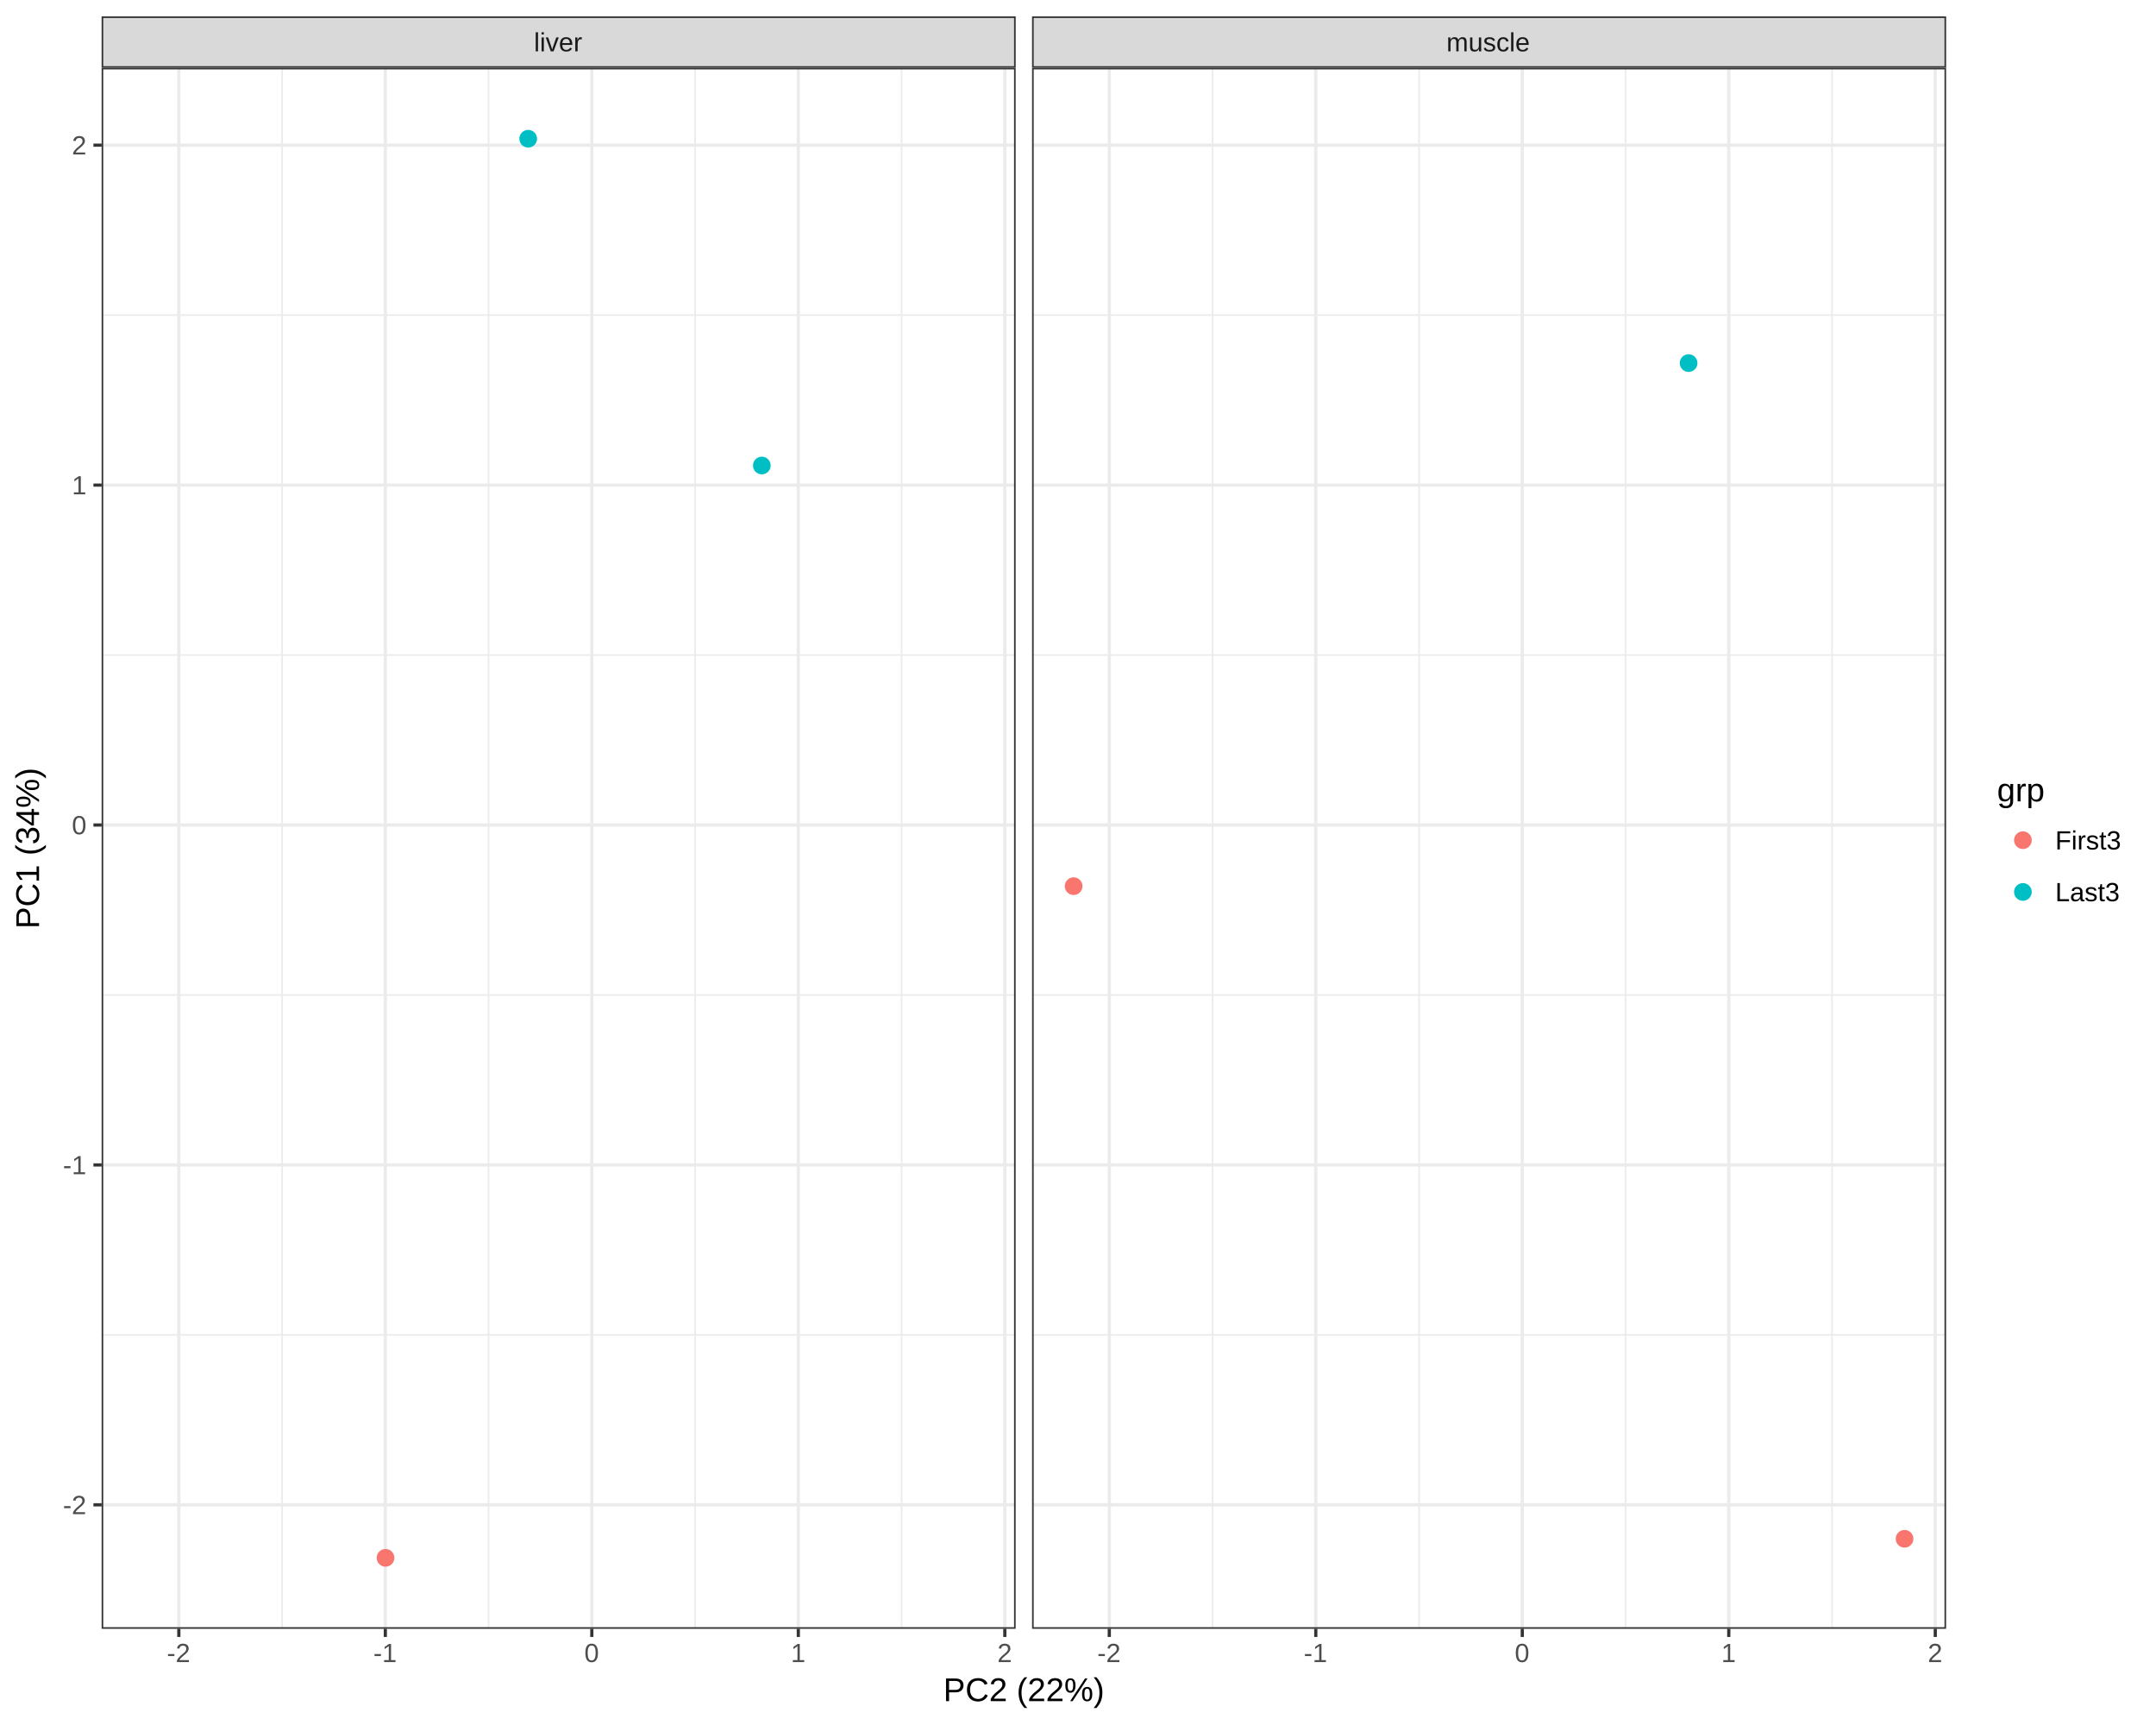
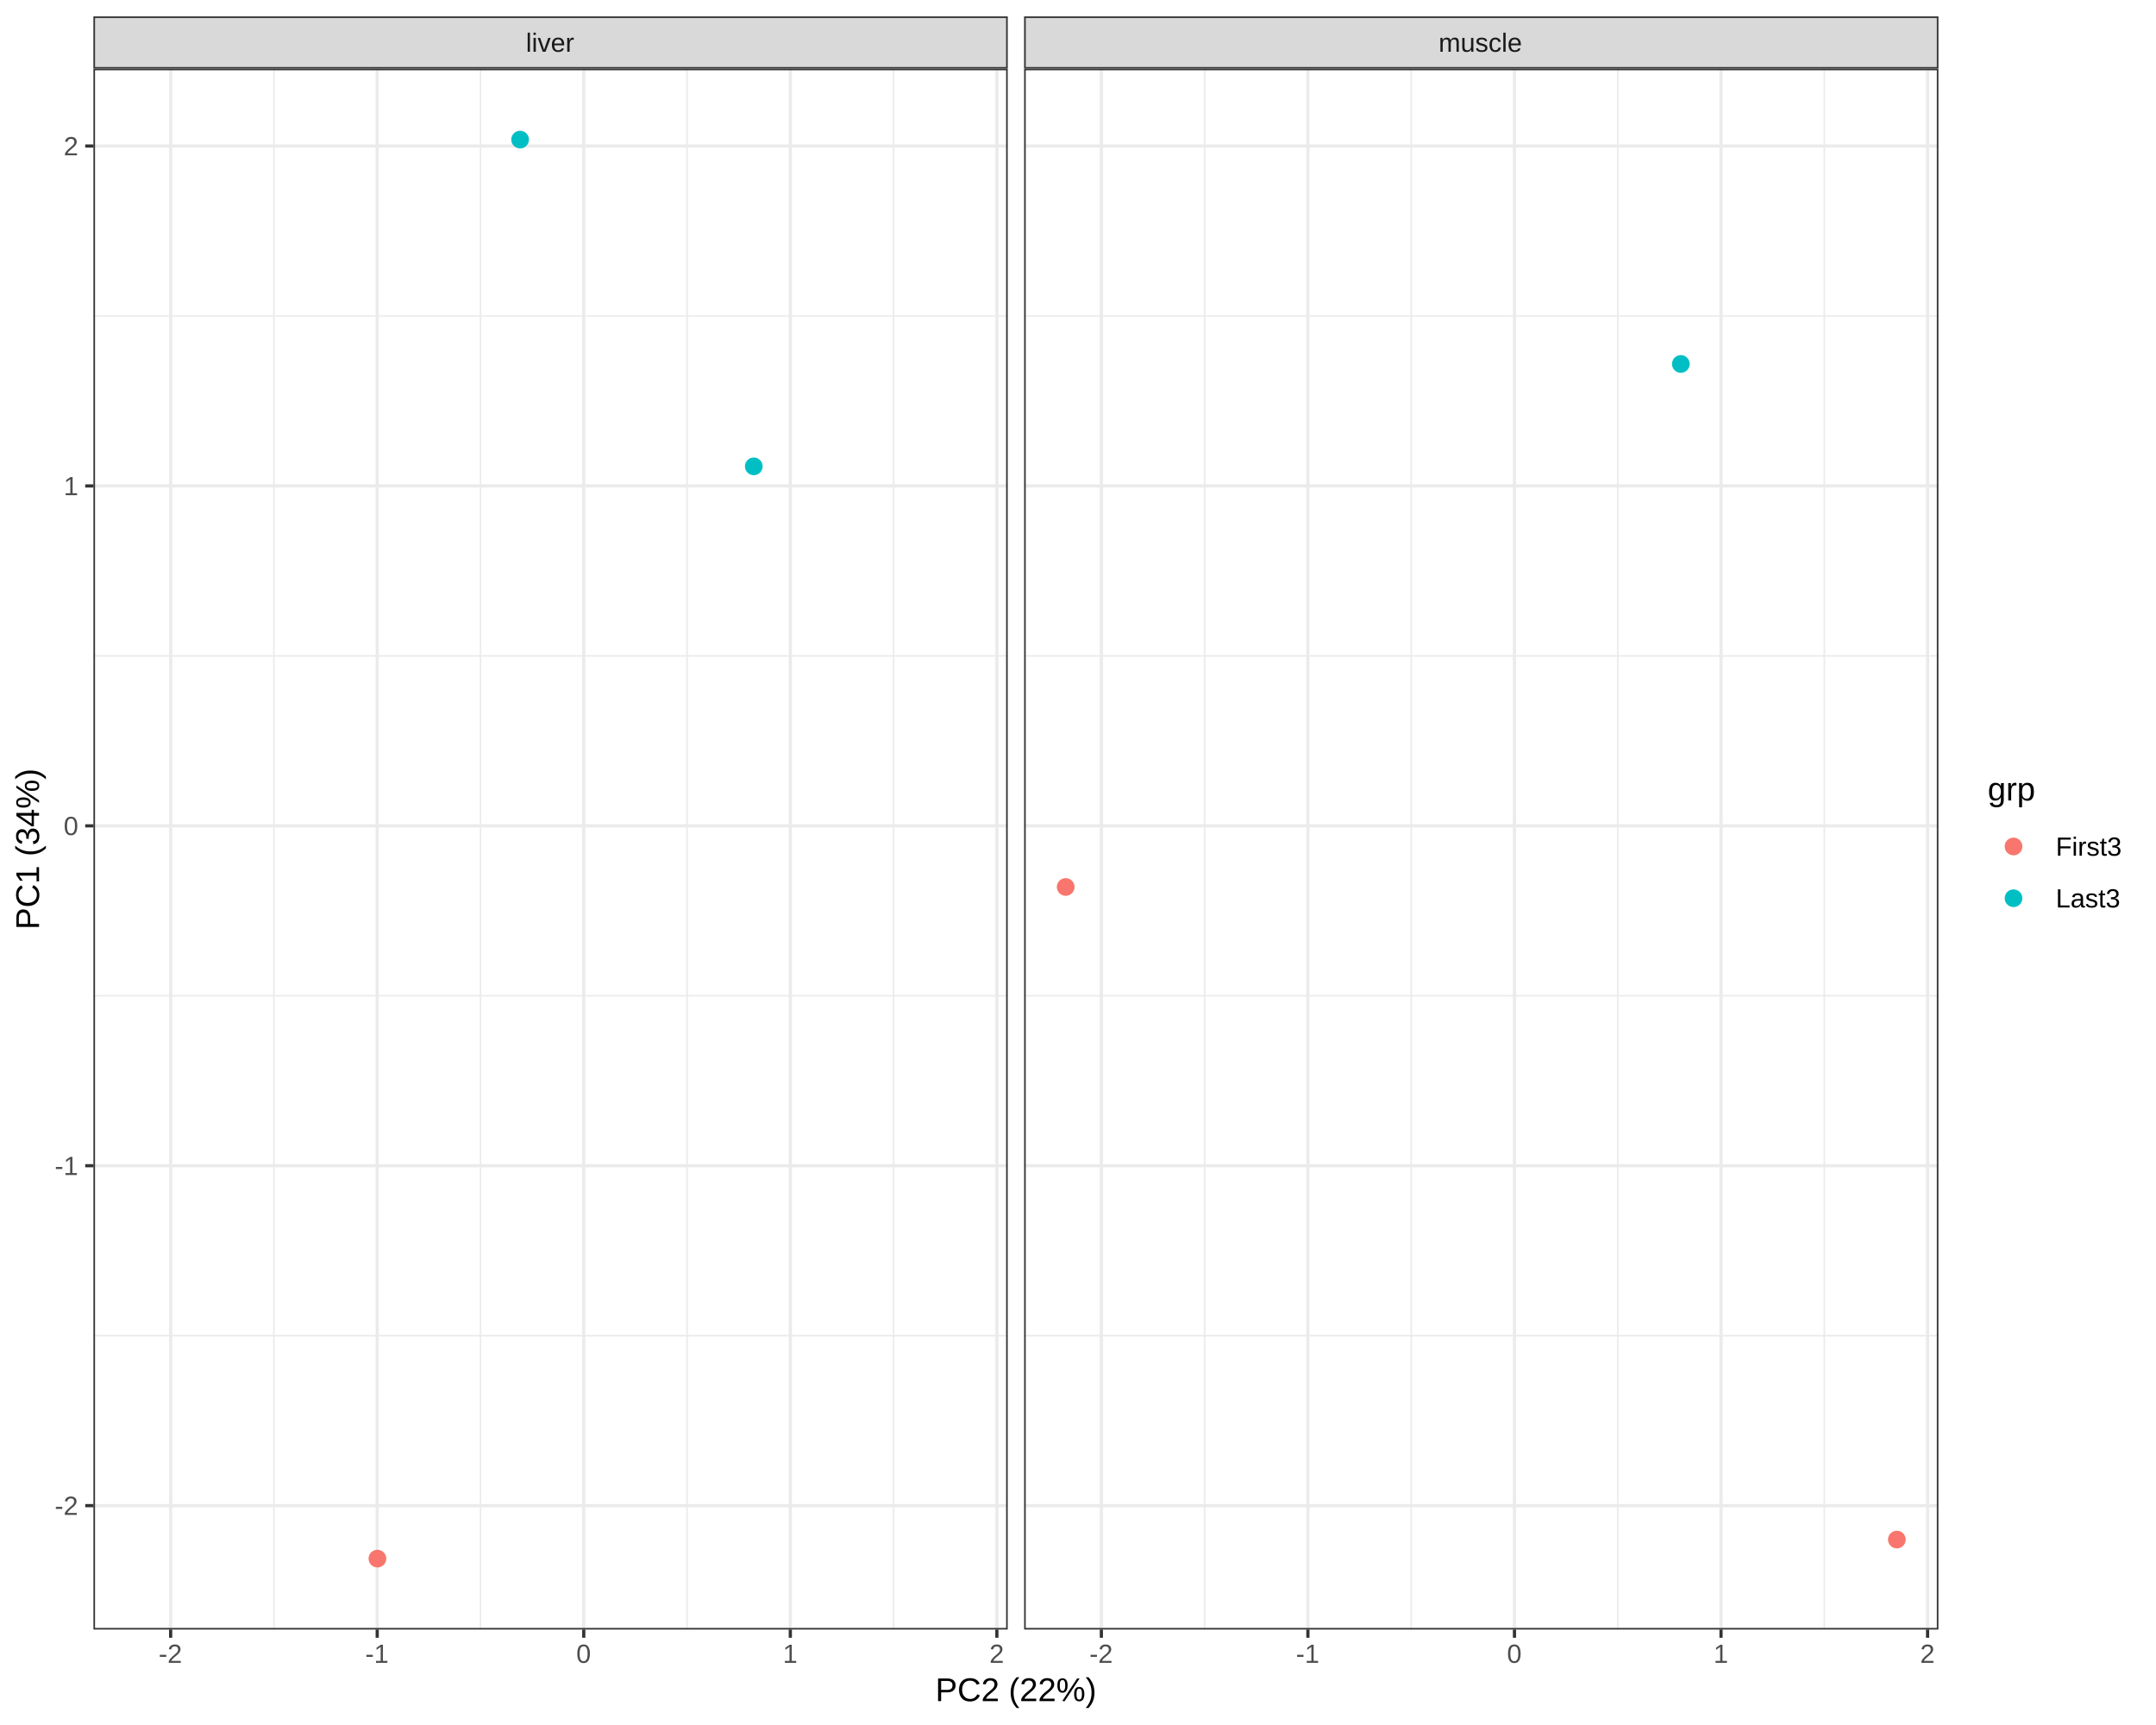
<svg xmlns="http://www.w3.org/2000/svg" viewBox="0 0 720.00 576.00">
  <defs>
    <style type="text/css">
    line, polyline, path, rect, circle {
      fill: none;
      stroke: #000000;
      stroke-linecap: round;
      stroke-linejoin: round;
      stroke-miterlimit: 10.00;
    }
  </style>
  </defs>
  <rect width="100%" height="100%" style="stroke: none; fill: #FFFFFF;" />
  <rect x="0.00" y="0.00" width="720.00" height="576.00" style="stroke-width: 1.07; stroke: #FFFFFF; fill: #FFFFFF;" />
  <defs>
-     <clipPath id="cpMzMuOTM5N3wzMzkuMTgyfDU0My44NzV8MjIuNjI1OQ==">
-       <rect x="33.94" y="22.63" width="305.24" height="521.25" />
+     <clipPath id="cpMzEuMnwzMzYuNTMyfDU0NC4xMzF8MjIuOTE4NQ==">
+       <rect x="31.20" y="22.92" width="305.33" height="521.21" />
    </clipPath>
  </defs>
-   <rect x="33.94" y="22.63" width="305.24" height="521.25" style="stroke-width: 1.07; stroke: none; fill: #FFFFFF;" clip-path="url(#cpMzMuOTM5N3wzMzkuMTgyfDU0My44NzV8MjIuNjI1OQ==)" />
-   <polyline points="33.94,445.74 339.18,445.74 " style="stroke-width: 0.53; stroke: #EBEBEB; stroke-linecap: butt;" clip-path="url(#cpMzMuOTM5N3wzMzkuMTgyfDU0My44NzV8MjIuNjI1OQ==)" />
-   <polyline points="33.94,332.23 339.18,332.23 " style="stroke-width: 0.53; stroke: #EBEBEB; stroke-linecap: butt;" clip-path="url(#cpMzMuOTM5N3wzMzkuMTgyfDU0My44NzV8MjIuNjI1OQ==)" />
-   <polyline points="33.94,218.73 339.18,218.73 " style="stroke-width: 0.53; stroke: #EBEBEB; stroke-linecap: butt;" clip-path="url(#cpMzMuOTM5N3wzMzkuMTgyfDU0My44NzV8MjIuNjI1OQ==)" />
-   <polyline points="33.94,105.22 339.18,105.22 " style="stroke-width: 0.53; stroke: #EBEBEB; stroke-linecap: butt;" clip-path="url(#cpMzMuOTM5N3wzMzkuMTgyfDU0My44NzV8MjIuNjI1OQ==)" />
-   <polyline points="94.20,543.88 94.20,22.63 " style="stroke-width: 0.53; stroke: #EBEBEB; stroke-linecap: butt;" clip-path="url(#cpMzMuOTM5N3wzMzkuMTgyfDU0My44NzV8MjIuNjI1OQ==)" />
-   <polyline points="163.16,543.88 163.16,22.63 " style="stroke-width: 0.53; stroke: #EBEBEB; stroke-linecap: butt;" clip-path="url(#cpMzMuOTM5N3wzMzkuMTgyfDU0My44NzV8MjIuNjI1OQ==)" />
-   <polyline points="232.12,543.88 232.12,22.63 " style="stroke-width: 0.53; stroke: #EBEBEB; stroke-linecap: butt;" clip-path="url(#cpMzMuOTM5N3wzMzkuMTgyfDU0My44NzV8MjIuNjI1OQ==)" />
-   <polyline points="301.08,543.88 301.08,22.63 " style="stroke-width: 0.53; stroke: #EBEBEB; stroke-linecap: butt;" clip-path="url(#cpMzMuOTM5N3wzMzkuMTgyfDU0My44NzV8MjIuNjI1OQ==)" />
-   <polyline points="33.94,502.49 339.18,502.49 " style="stroke-width: 1.07; stroke: #EBEBEB; stroke-linecap: butt;" clip-path="url(#cpMzMuOTM5N3wzMzkuMTgyfDU0My44NzV8MjIuNjI1OQ==)" />
-   <polyline points="33.94,388.99 339.18,388.99 " style="stroke-width: 1.07; stroke: #EBEBEB; stroke-linecap: butt;" clip-path="url(#cpMzMuOTM5N3wzMzkuMTgyfDU0My44NzV8MjIuNjI1OQ==)" />
-   <polyline points="33.94,275.48 339.18,275.48 " style="stroke-width: 1.07; stroke: #EBEBEB; stroke-linecap: butt;" clip-path="url(#cpMzMuOTM5N3wzMzkuMTgyfDU0My44NzV8MjIuNjI1OQ==)" />
-   <polyline points="33.94,161.98 339.18,161.98 " style="stroke-width: 1.07; stroke: #EBEBEB; stroke-linecap: butt;" clip-path="url(#cpMzMuOTM5N3wzMzkuMTgyfDU0My44NzV8MjIuNjI1OQ==)" />
-   <polyline points="33.94,48.47 339.18,48.47 " style="stroke-width: 1.07; stroke: #EBEBEB; stroke-linecap: butt;" clip-path="url(#cpMzMuOTM5N3wzMzkuMTgyfDU0My44NzV8MjIuNjI1OQ==)" />
-   <polyline points="59.72,543.88 59.72,22.63 " style="stroke-width: 1.07; stroke: #EBEBEB; stroke-linecap: butt;" clip-path="url(#cpMzMuOTM5N3wzMzkuMTgyfDU0My44NzV8MjIuNjI1OQ==)" />
-   <polyline points="128.68,543.88 128.68,22.63 " style="stroke-width: 1.07; stroke: #EBEBEB; stroke-linecap: butt;" clip-path="url(#cpMzMuOTM5N3wzMzkuMTgyfDU0My44NzV8MjIuNjI1OQ==)" />
-   <polyline points="197.64,543.88 197.64,22.63 " style="stroke-width: 1.07; stroke: #EBEBEB; stroke-linecap: butt;" clip-path="url(#cpMzMuOTM5N3wzMzkuMTgyfDU0My44NzV8MjIuNjI1OQ==)" />
-   <polyline points="266.60,543.88 266.60,22.63 " style="stroke-width: 1.07; stroke: #EBEBEB; stroke-linecap: butt;" clip-path="url(#cpMzMuOTM5N3wzMzkuMTgyfDU0My44NzV8MjIuNjI1OQ==)" />
-   <polyline points="335.56,543.88 335.56,22.63 " style="stroke-width: 1.07; stroke: #EBEBEB; stroke-linecap: butt;" clip-path="url(#cpMzMuOTM5N3wzMzkuMTgyfDU0My44NzV8MjIuNjI1OQ==)" />
-   <circle cx="128.75" cy="520.18" r="1.95pt" style="stroke-width: 0.71; stroke: #F8766D; fill: #F8766D;" clip-path="url(#cpMzMuOTM5N3wzMzkuMTgyfDU0My44NzV8MjIuNjI1OQ==)" />
-   <circle cx="254.41" cy="155.44" r="1.95pt" style="stroke-width: 0.71; stroke: #00BFC4; fill: #00BFC4;" clip-path="url(#cpMzMuOTM5N3wzMzkuMTgyfDU0My44NzV8MjIuNjI1OQ==)" />
-   <circle cx="176.39" cy="46.32" r="1.95pt" style="stroke-width: 0.71; stroke: #00BFC4; fill: #00BFC4;" clip-path="url(#cpMzMuOTM5N3wzMzkuMTgyfDU0My44NzV8MjIuNjI1OQ==)" />
-   <rect x="33.94" y="22.63" width="305.24" height="521.25" style="stroke-width: 1.07; stroke: #333333;" clip-path="url(#cpMzMuOTM5N3wzMzkuMTgyfDU0My44NzV8MjIuNjI1OQ==)" />
+   <rect x="31.20" y="22.92" width="305.33" height="521.21" style="stroke-width: 1.07; stroke: none; fill: #FFFFFF;" clip-path="url(#cpMzEuMnwzMzYuNTMyfDU0NC4xMzF8MjIuOTE4NQ==)" />
+   <polyline points="31.20,446.00 336.53,446.00 " style="stroke-width: 0.53; stroke: #EBEBEB; stroke-linecap: butt;" clip-path="url(#cpMzEuMnwzMzYuNTMyfDU0NC4xMzF8MjIuOTE4NQ==)" />
+   <polyline points="31.20,332.50 336.53,332.50 " style="stroke-width: 0.53; stroke: #EBEBEB; stroke-linecap: butt;" clip-path="url(#cpMzEuMnwzMzYuNTMyfDU0NC4xMzF8MjIuOTE4NQ==)" />
+   <polyline points="31.20,219.01 336.53,219.01 " style="stroke-width: 0.53; stroke: #EBEBEB; stroke-linecap: butt;" clip-path="url(#cpMzEuMnwzMzYuNTMyfDU0NC4xMzF8MjIuOTE4NQ==)" />
+   <polyline points="31.20,105.51 336.53,105.51 " style="stroke-width: 0.53; stroke: #EBEBEB; stroke-linecap: butt;" clip-path="url(#cpMzEuMnwzMzYuNTMyfDU0NC4xMzF8MjIuOTE4NQ==)" />
+   <polyline points="91.48,544.13 91.48,22.92 " style="stroke-width: 0.53; stroke: #EBEBEB; stroke-linecap: butt;" clip-path="url(#cpMzEuMnwzMzYuNTMyfDU0NC4xMzF8MjIuOTE4NQ==)" />
+   <polyline points="160.46,544.13 160.46,22.92 " style="stroke-width: 0.53; stroke: #EBEBEB; stroke-linecap: butt;" clip-path="url(#cpMzEuMnwzMzYuNTMyfDU0NC4xMzF8MjIuOTE4NQ==)" />
+   <polyline points="229.44,544.13 229.44,22.92 " style="stroke-width: 0.53; stroke: #EBEBEB; stroke-linecap: butt;" clip-path="url(#cpMzEuMnwzMzYuNTMyfDU0NC4xMzF8MjIuOTE4NQ==)" />
+   <polyline points="298.42,544.13 298.42,22.92 " style="stroke-width: 0.53; stroke: #EBEBEB; stroke-linecap: butt;" clip-path="url(#cpMzEuMnwzMzYuNTMyfDU0NC4xMzF8MjIuOTE4NQ==)" />
+   <polyline points="31.20,502.75 336.53,502.75 " style="stroke-width: 1.07; stroke: #EBEBEB; stroke-linecap: butt;" clip-path="url(#cpMzEuMnwzMzYuNTMyfDU0NC4xMzF8MjIuOTE4NQ==)" />
+   <polyline points="31.20,389.25 336.53,389.25 " style="stroke-width: 1.07; stroke: #EBEBEB; stroke-linecap: butt;" clip-path="url(#cpMzEuMnwzMzYuNTMyfDU0NC4xMzF8MjIuOTE4NQ==)" />
+   <polyline points="31.20,275.76 336.53,275.76 " style="stroke-width: 1.07; stroke: #EBEBEB; stroke-linecap: butt;" clip-path="url(#cpMzEuMnwzMzYuNTMyfDU0NC4xMzF8MjIuOTE4NQ==)" />
+   <polyline points="31.20,162.26 336.53,162.26 " style="stroke-width: 1.07; stroke: #EBEBEB; stroke-linecap: butt;" clip-path="url(#cpMzEuMnwzMzYuNTMyfDU0NC4xMzF8MjIuOTE4NQ==)" />
+   <polyline points="31.20,48.76 336.53,48.76 " style="stroke-width: 1.07; stroke: #EBEBEB; stroke-linecap: butt;" clip-path="url(#cpMzEuMnwzMzYuNTMyfDU0NC4xMzF8MjIuOTE4NQ==)" />
+   <polyline points="56.99,544.13 56.99,22.92 " style="stroke-width: 1.07; stroke: #EBEBEB; stroke-linecap: butt;" clip-path="url(#cpMzEuMnwzMzYuNTMyfDU0NC4xMzF8MjIuOTE4NQ==)" />
+   <polyline points="125.97,544.13 125.97,22.92 " style="stroke-width: 1.07; stroke: #EBEBEB; stroke-linecap: butt;" clip-path="url(#cpMzEuMnwzMzYuNTMyfDU0NC4xMzF8MjIuOTE4NQ==)" />
+   <polyline points="194.95,544.13 194.95,22.92 " style="stroke-width: 1.07; stroke: #EBEBEB; stroke-linecap: butt;" clip-path="url(#cpMzEuMnwzMzYuNTMyfDU0NC4xMzF8MjIuOTE4NQ==)" />
+   <polyline points="263.93,544.13 263.93,22.92 " style="stroke-width: 1.07; stroke: #EBEBEB; stroke-linecap: butt;" clip-path="url(#cpMzEuMnwzMzYuNTMyfDU0NC4xMzF8MjIuOTE4NQ==)" />
+   <polyline points="332.91,544.13 332.91,22.92 " style="stroke-width: 1.07; stroke: #EBEBEB; stroke-linecap: butt;" clip-path="url(#cpMzEuMnwzMzYuNTMyfDU0NC4xMzF8MjIuOTE4NQ==)" />
+   <circle cx="126.04" cy="520.44" r="1.95pt" style="stroke-width: 0.71; stroke: #F8766D; fill: #F8766D;" clip-path="url(#cpMzEuMnwzMzYuNTMyfDU0NC4xMzF8MjIuOTE4NQ==)" />
+   <circle cx="251.73" cy="155.72" r="1.95pt" style="stroke-width: 0.71; stroke: #00BFC4; fill: #00BFC4;" clip-path="url(#cpMzEuMnwzMzYuNTMyfDU0NC4xMzF8MjIuOTE4NQ==)" />
+   <circle cx="173.69" cy="46.61" r="1.95pt" style="stroke-width: 0.71; stroke: #00BFC4; fill: #00BFC4;" clip-path="url(#cpMzEuMnwzMzYuNTMyfDU0NC4xMzF8MjIuOTE4NQ==)" />
+   <rect x="31.20" y="22.92" width="305.33" height="521.21" style="stroke-width: 1.07; stroke: #333333;" clip-path="url(#cpMzEuMnwzMzYuNTMyfDU0NC4xMzF8MjIuOTE4NQ==)" />
  <defs>
    <clipPath id="cpMHw3MjB8NTc2fDA=">
      <rect x="0.00" y="0.00" width="720.00" height="576.00" />
    </clipPath>
  </defs>
  <defs>
-     <clipPath id="cpMzQ0LjY2MXw2NDkuOTAzfDU0My44NzV8MjIuNjI1OQ==">
-       <rect x="344.66" y="22.63" width="305.24" height="521.25" />
+     <clipPath id="cpMzQyLjAxMXw2NDcuMzQzfDU0NC4xMzF8MjIuOTE4NQ==">
+       <rect x="342.01" y="22.92" width="305.33" height="521.21" />
    </clipPath>
  </defs>
-   <rect x="344.66" y="22.63" width="305.24" height="521.25" style="stroke-width: 1.07; stroke: none; fill: #FFFFFF;" clip-path="url(#cpMzQ0LjY2MXw2NDkuOTAzfDU0My44NzV8MjIuNjI1OQ==)" />
-   <polyline points="344.66,445.74 649.90,445.74 " style="stroke-width: 0.53; stroke: #EBEBEB; stroke-linecap: butt;" clip-path="url(#cpMzQ0LjY2MXw2NDkuOTAzfDU0My44NzV8MjIuNjI1OQ==)" />
-   <polyline points="344.66,332.23 649.90,332.23 " style="stroke-width: 0.53; stroke: #EBEBEB; stroke-linecap: butt;" clip-path="url(#cpMzQ0LjY2MXw2NDkuOTAzfDU0My44NzV8MjIuNjI1OQ==)" />
-   <polyline points="344.66,218.73 649.90,218.73 " style="stroke-width: 0.53; stroke: #EBEBEB; stroke-linecap: butt;" clip-path="url(#cpMzQ0LjY2MXw2NDkuOTAzfDU0My44NzV8MjIuNjI1OQ==)" />
-   <polyline points="344.66,105.22 649.90,105.22 " style="stroke-width: 0.53; stroke: #EBEBEB; stroke-linecap: butt;" clip-path="url(#cpMzQ0LjY2MXw2NDkuOTAzfDU0My44NzV8MjIuNjI1OQ==)" />
-   <polyline points="404.93,543.88 404.93,22.63 " style="stroke-width: 0.53; stroke: #EBEBEB; stroke-linecap: butt;" clip-path="url(#cpMzQ0LjY2MXw2NDkuOTAzfDU0My44NzV8MjIuNjI1OQ==)" />
-   <polyline points="473.89,543.88 473.89,22.63 " style="stroke-width: 0.53; stroke: #EBEBEB; stroke-linecap: butt;" clip-path="url(#cpMzQ0LjY2MXw2NDkuOTAzfDU0My44NzV8MjIuNjI1OQ==)" />
-   <polyline points="542.85,543.88 542.85,22.63 " style="stroke-width: 0.53; stroke: #EBEBEB; stroke-linecap: butt;" clip-path="url(#cpMzQ0LjY2MXw2NDkuOTAzfDU0My44NzV8MjIuNjI1OQ==)" />
-   <polyline points="611.81,543.88 611.81,22.63 " style="stroke-width: 0.53; stroke: #EBEBEB; stroke-linecap: butt;" clip-path="url(#cpMzQ0LjY2MXw2NDkuOTAzfDU0My44NzV8MjIuNjI1OQ==)" />
-   <polyline points="344.66,502.49 649.90,502.49 " style="stroke-width: 1.07; stroke: #EBEBEB; stroke-linecap: butt;" clip-path="url(#cpMzQ0LjY2MXw2NDkuOTAzfDU0My44NzV8MjIuNjI1OQ==)" />
-   <polyline points="344.66,388.99 649.90,388.99 " style="stroke-width: 1.07; stroke: #EBEBEB; stroke-linecap: butt;" clip-path="url(#cpMzQ0LjY2MXw2NDkuOTAzfDU0My44NzV8MjIuNjI1OQ==)" />
-   <polyline points="344.66,275.48 649.90,275.48 " style="stroke-width: 1.07; stroke: #EBEBEB; stroke-linecap: butt;" clip-path="url(#cpMzQ0LjY2MXw2NDkuOTAzfDU0My44NzV8MjIuNjI1OQ==)" />
-   <polyline points="344.66,161.98 649.90,161.98 " style="stroke-width: 1.07; stroke: #EBEBEB; stroke-linecap: butt;" clip-path="url(#cpMzQ0LjY2MXw2NDkuOTAzfDU0My44NzV8MjIuNjI1OQ==)" />
-   <polyline points="344.66,48.47 649.90,48.47 " style="stroke-width: 1.07; stroke: #EBEBEB; stroke-linecap: butt;" clip-path="url(#cpMzQ0LjY2MXw2NDkuOTAzfDU0My44NzV8MjIuNjI1OQ==)" />
-   <polyline points="370.45,543.88 370.45,22.63 " style="stroke-width: 1.07; stroke: #EBEBEB; stroke-linecap: butt;" clip-path="url(#cpMzQ0LjY2MXw2NDkuOTAzfDU0My44NzV8MjIuNjI1OQ==)" />
-   <polyline points="439.41,543.88 439.41,22.63 " style="stroke-width: 1.07; stroke: #EBEBEB; stroke-linecap: butt;" clip-path="url(#cpMzQ0LjY2MXw2NDkuOTAzfDU0My44NzV8MjIuNjI1OQ==)" />
-   <polyline points="508.37,543.88 508.37,22.63 " style="stroke-width: 1.07; stroke: #EBEBEB; stroke-linecap: butt;" clip-path="url(#cpMzQ0LjY2MXw2NDkuOTAzfDU0My44NzV8MjIuNjI1OQ==)" />
-   <polyline points="577.33,543.88 577.33,22.63 " style="stroke-width: 1.07; stroke: #EBEBEB; stroke-linecap: butt;" clip-path="url(#cpMzQ0LjY2MXw2NDkuOTAzfDU0My44NzV8MjIuNjI1OQ==)" />
-   <polyline points="646.29,543.88 646.29,22.63 " style="stroke-width: 1.07; stroke: #EBEBEB; stroke-linecap: butt;" clip-path="url(#cpMzQ0LjY2MXw2NDkuOTAzfDU0My44NzV8MjIuNjI1OQ==)" />
-   <circle cx="636.03" cy="513.82" r="1.95pt" style="stroke-width: 0.71; stroke: #F8766D; fill: #F8766D;" clip-path="url(#cpMzQ0LjY2MXw2NDkuOTAzfDU0My44NzV8MjIuNjI1OQ==)" />
-   <circle cx="358.54" cy="295.90" r="1.95pt" style="stroke-width: 0.71; stroke: #F8766D; fill: #F8766D;" clip-path="url(#cpMzQ0LjY2MXw2NDkuOTAzfDU0My44NzV8MjIuNjI1OQ==)" />
-   <circle cx="563.91" cy="121.24" r="1.95pt" style="stroke-width: 0.71; stroke: #00BFC4; fill: #00BFC4;" clip-path="url(#cpMzQ0LjY2MXw2NDkuOTAzfDU0My44NzV8MjIuNjI1OQ==)" />
-   <rect x="344.66" y="22.63" width="305.24" height="521.25" style="stroke-width: 1.07; stroke: #333333;" clip-path="url(#cpMzQ0LjY2MXw2NDkuOTAzfDU0My44NzV8MjIuNjI1OQ==)" />
+   <rect x="342.01" y="22.92" width="305.33" height="521.21" style="stroke-width: 1.07; stroke: none; fill: #FFFFFF;" clip-path="url(#cpMzQyLjAxMXw2NDcuMzQzfDU0NC4xMzF8MjIuOTE4NQ==)" />
+   <polyline points="342.01,446.00 647.34,446.00 " style="stroke-width: 0.53; stroke: #EBEBEB; stroke-linecap: butt;" clip-path="url(#cpMzQyLjAxMXw2NDcuMzQzfDU0NC4xMzF8MjIuOTE4NQ==)" />
+   <polyline points="342.01,332.50 647.34,332.50 " style="stroke-width: 0.53; stroke: #EBEBEB; stroke-linecap: butt;" clip-path="url(#cpMzQyLjAxMXw2NDcuMzQzfDU0NC4xMzF8MjIuOTE4NQ==)" />
+   <polyline points="342.01,219.01 647.34,219.01 " style="stroke-width: 0.53; stroke: #EBEBEB; stroke-linecap: butt;" clip-path="url(#cpMzQyLjAxMXw2NDcuMzQzfDU0NC4xMzF8MjIuOTE4NQ==)" />
+   <polyline points="342.01,105.51 647.34,105.51 " style="stroke-width: 0.53; stroke: #EBEBEB; stroke-linecap: butt;" clip-path="url(#cpMzQyLjAxMXw2NDcuMzQzfDU0NC4xMzF8MjIuOTE4NQ==)" />
+   <polyline points="402.29,544.13 402.29,22.92 " style="stroke-width: 0.53; stroke: #EBEBEB; stroke-linecap: butt;" clip-path="url(#cpMzQyLjAxMXw2NDcuMzQzfDU0NC4xMzF8MjIuOTE4NQ==)" />
+   <polyline points="471.27,544.13 471.27,22.92 " style="stroke-width: 0.53; stroke: #EBEBEB; stroke-linecap: butt;" clip-path="url(#cpMzQyLjAxMXw2NDcuMzQzfDU0NC4xMzF8MjIuOTE4NQ==)" />
+   <polyline points="540.25,544.13 540.25,22.92 " style="stroke-width: 0.53; stroke: #EBEBEB; stroke-linecap: butt;" clip-path="url(#cpMzQyLjAxMXw2NDcuMzQzfDU0NC4xMzF8MjIuOTE4NQ==)" />
+   <polyline points="609.23,544.13 609.23,22.92 " style="stroke-width: 0.53; stroke: #EBEBEB; stroke-linecap: butt;" clip-path="url(#cpMzQyLjAxMXw2NDcuMzQzfDU0NC4xMzF8MjIuOTE4NQ==)" />
+   <polyline points="342.01,502.75 647.34,502.75 " style="stroke-width: 1.07; stroke: #EBEBEB; stroke-linecap: butt;" clip-path="url(#cpMzQyLjAxMXw2NDcuMzQzfDU0NC4xMzF8MjIuOTE4NQ==)" />
+   <polyline points="342.01,389.25 647.34,389.25 " style="stroke-width: 1.07; stroke: #EBEBEB; stroke-linecap: butt;" clip-path="url(#cpMzQyLjAxMXw2NDcuMzQzfDU0NC4xMzF8MjIuOTE4NQ==)" />
+   <polyline points="342.01,275.76 647.34,275.76 " style="stroke-width: 1.07; stroke: #EBEBEB; stroke-linecap: butt;" clip-path="url(#cpMzQyLjAxMXw2NDcuMzQzfDU0NC4xMzF8MjIuOTE4NQ==)" />
+   <polyline points="342.01,162.26 647.34,162.26 " style="stroke-width: 1.07; stroke: #EBEBEB; stroke-linecap: butt;" clip-path="url(#cpMzQyLjAxMXw2NDcuMzQzfDU0NC4xMzF8MjIuOTE4NQ==)" />
+   <polyline points="342.01,48.76 647.34,48.76 " style="stroke-width: 1.07; stroke: #EBEBEB; stroke-linecap: butt;" clip-path="url(#cpMzQyLjAxMXw2NDcuMzQzfDU0NC4xMzF8MjIuOTE4NQ==)" />
+   <polyline points="367.80,544.13 367.80,22.92 " style="stroke-width: 1.07; stroke: #EBEBEB; stroke-linecap: butt;" clip-path="url(#cpMzQyLjAxMXw2NDcuMzQzfDU0NC4xMzF8MjIuOTE4NQ==)" />
+   <polyline points="436.78,544.13 436.78,22.92 " style="stroke-width: 1.07; stroke: #EBEBEB; stroke-linecap: butt;" clip-path="url(#cpMzQyLjAxMXw2NDcuMzQzfDU0NC4xMzF8MjIuOTE4NQ==)" />
+   <polyline points="505.76,544.13 505.76,22.92 " style="stroke-width: 1.07; stroke: #EBEBEB; stroke-linecap: butt;" clip-path="url(#cpMzQyLjAxMXw2NDcuMzQzfDU0NC4xMzF8MjIuOTE4NQ==)" />
+   <polyline points="574.74,544.13 574.74,22.92 " style="stroke-width: 1.07; stroke: #EBEBEB; stroke-linecap: butt;" clip-path="url(#cpMzQyLjAxMXw2NDcuMzQzfDU0NC4xMzF8MjIuOTE4NQ==)" />
+   <polyline points="643.72,544.13 643.72,22.92 " style="stroke-width: 1.07; stroke: #EBEBEB; stroke-linecap: butt;" clip-path="url(#cpMzQyLjAxMXw2NDcuMzQzfDU0NC4xMzF8MjIuOTE4NQ==)" />
+   <circle cx="633.46" cy="514.08" r="1.95pt" style="stroke-width: 0.71; stroke: #F8766D; fill: #F8766D;" clip-path="url(#cpMzQyLjAxMXw2NDcuMzQzfDU0NC4xMzF8MjIuOTE4NQ==)" />
+   <circle cx="355.89" cy="296.17" r="1.95pt" style="stroke-width: 0.71; stroke: #F8766D; fill: #F8766D;" clip-path="url(#cpMzQyLjAxMXw2NDcuMzQzfDU0NC4xMzF8MjIuOTE4NQ==)" />
+   <circle cx="561.32" cy="121.53" r="1.95pt" style="stroke-width: 0.71; stroke: #00BFC4; fill: #00BFC4;" clip-path="url(#cpMzQyLjAxMXw2NDcuMzQzfDU0NC4xMzF8MjIuOTE4NQ==)" />
+   <rect x="342.01" y="22.92" width="305.33" height="521.21" style="stroke-width: 1.07; stroke: #333333;" clip-path="url(#cpMzQyLjAxMXw2NDcuMzQzfDU0NC4xMzF8MjIuOTE4NQ==)" />
  <defs>
    <clipPath id="cpMHw3MjB8NTc2fDA=">
      <rect x="0.00" y="0.00" width="720.00" height="576.00" />
    </clipPath>
  </defs>
  <defs>
-     <clipPath id="cpMzMuOTM5N3wzMzkuMTgyfDIyLjYyNTl8NS40Nzk0NQ==">
-       <rect x="33.94" y="5.48" width="305.24" height="17.15" />
+     <clipPath id="cpMzEuMnwzMzYuNTMyfDIyLjkxODV8NS40Nzk0NQ==">
+       <rect x="31.20" y="5.48" width="305.33" height="17.44" />
    </clipPath>
  </defs>
-   <rect x="33.94" y="5.48" width="305.24" height="17.15" style="stroke-width: 1.07; stroke: #333333; fill: #D9D9D9;" clip-path="url(#cpMzMuOTM5N3wzMzkuMTgyfDIyLjYyNTl8NS40Nzk0NQ==)" />
-   <g clip-path="url(#cpMzMuOTM5N3wzMzkuMTgyfDIyLjYyNTl8NS40Nzk0NQ==)">
-     <text x="178.31" y="17.15" style="font-size: 8.80px; fill: #1A1A1A; font-family: Liberation Sans;" textLength="16.50px" lengthAdjust="spacingAndGlyphs">liver</text>
+   <rect x="31.20" y="5.48" width="305.33" height="17.44" style="stroke-width: 1.07; stroke: #333333; fill: #D9D9D9;" clip-path="url(#cpMzEuMnwzMzYuNTMyfDIyLjkxODV8NS40Nzk0NQ==)" />
+   <g clip-path="url(#cpMzEuMnwzMzYuNTMyfDIyLjkxODV8NS40Nzk0NQ==)">
+     <text x="175.62" y="17.29" style="font-size: 8.80px; fill: #1A1A1A; font-family: Liberation Sans;" textLength="16.50px" lengthAdjust="spacingAndGlyphs">liver</text>
  </g>
  <defs>
    <clipPath id="cpMHw3MjB8NTc2fDA=">
      <rect x="0.00" y="0.00" width="720.00" height="576.00" />
    </clipPath>
  </defs>
  <defs>
-     <clipPath id="cpMzQ0LjY2MXw2NDkuOTAzfDIyLjYyNTl8NS40Nzk0NQ==">
-       <rect x="344.66" y="5.48" width="305.24" height="17.15" />
+     <clipPath id="cpMzQyLjAxMXw2NDcuMzQzfDIyLjkxODV8NS40Nzk0NQ==">
+       <rect x="342.01" y="5.48" width="305.33" height="17.44" />
    </clipPath>
  </defs>
-   <rect x="344.66" y="5.48" width="305.24" height="17.15" style="stroke-width: 1.07; stroke: #333333; fill: #D9D9D9;" clip-path="url(#cpMzQ0LjY2MXw2NDkuOTAzfDIyLjYyNTl8NS40Nzk0NQ==)" />
-   <g clip-path="url(#cpMzQ0LjY2MXw2NDkuOTAzfDIyLjYyNTl8NS40Nzk0NQ==)">
-     <text x="483.03" y="17.15" style="font-size: 8.80px; fill: #1A1A1A; font-family: Liberation Sans;" textLength="28.51px" lengthAdjust="spacingAndGlyphs">muscle</text>
+   <rect x="342.01" y="5.48" width="305.33" height="17.44" style="stroke-width: 1.07; stroke: #333333; fill: #D9D9D9;" clip-path="url(#cpMzQyLjAxMXw2NDcuMzQzfDIyLjkxODV8NS40Nzk0NQ==)" />
+   <g clip-path="url(#cpMzQyLjAxMXw2NDcuMzQzfDIyLjkxODV8NS40Nzk0NQ==)">
+     <text x="480.42" y="17.29" style="font-size: 8.80px; fill: #1A1A1A; font-family: Liberation Sans;" textLength="28.51px" lengthAdjust="spacingAndGlyphs">muscle</text>
  </g>
  <defs>
    <clipPath id="cpMHw3MjB8NTc2fDA=">
      <rect x="0.00" y="0.00" width="720.00" height="576.00" />
    </clipPath>
  </defs>
-   <polyline points="59.72,546.61 59.72,543.88 " style="stroke-width: 1.07; stroke: #333333; stroke-linecap: butt;" clip-path="url(#cpMHw3MjB8NTc2fDA=)" />
-   <polyline points="128.68,546.61 128.68,543.88 " style="stroke-width: 1.07; stroke: #333333; stroke-linecap: butt;" clip-path="url(#cpMHw3MjB8NTc2fDA=)" />
-   <polyline points="197.64,546.61 197.64,543.88 " style="stroke-width: 1.07; stroke: #333333; stroke-linecap: butt;" clip-path="url(#cpMHw3MjB8NTc2fDA=)" />
-   <polyline points="266.60,546.61 266.60,543.88 " style="stroke-width: 1.07; stroke: #333333; stroke-linecap: butt;" clip-path="url(#cpMHw3MjB8NTc2fDA=)" />
-   <polyline points="335.56,546.61 335.56,543.88 " style="stroke-width: 1.07; stroke: #333333; stroke-linecap: butt;" clip-path="url(#cpMHw3MjB8NTc2fDA=)" />
+   <polyline points="56.99,546.87 56.99,544.13 " style="stroke-width: 1.07; stroke: #333333; stroke-linecap: butt;" clip-path="url(#cpMHw3MjB8NTc2fDA=)" />
+   <polyline points="125.97,546.87 125.97,544.13 " style="stroke-width: 1.07; stroke: #333333; stroke-linecap: butt;" clip-path="url(#cpMHw3MjB8NTc2fDA=)" />
+   <polyline points="194.95,546.87 194.95,544.13 " style="stroke-width: 1.07; stroke: #333333; stroke-linecap: butt;" clip-path="url(#cpMHw3MjB8NTc2fDA=)" />
+   <polyline points="263.93,546.87 263.93,544.13 " style="stroke-width: 1.07; stroke: #333333; stroke-linecap: butt;" clip-path="url(#cpMHw3MjB8NTc2fDA=)" />
+   <polyline points="332.91,546.87 332.91,544.13 " style="stroke-width: 1.07; stroke: #333333; stroke-linecap: butt;" clip-path="url(#cpMHw3MjB8NTc2fDA=)" />
  <g clip-path="url(#cpMHw3MjB8NTc2fDA=)">
-     <text x="55.72" y="554.99" style="font-size: 8.80px; fill: #4D4D4D; font-family: Liberation Sans;" textLength="8.00px" lengthAdjust="spacingAndGlyphs">-2</text>
+     <text x="52.99" y="555.25" style="font-size: 8.80px; fill: #4D4D4D; font-family: Liberation Sans;" textLength="8.00px" lengthAdjust="spacingAndGlyphs">-2</text>
  </g>
  <g clip-path="url(#cpMHw3MjB8NTc2fDA=)">
-     <text x="124.68" y="554.99" style="font-size: 8.80px; fill: #4D4D4D; font-family: Liberation Sans;" textLength="8.00px" lengthAdjust="spacingAndGlyphs">-1</text>
+     <text x="121.97" y="555.25" style="font-size: 8.80px; fill: #4D4D4D; font-family: Liberation Sans;" textLength="8.00px" lengthAdjust="spacingAndGlyphs">-1</text>
  </g>
  <g clip-path="url(#cpMHw3MjB8NTc2fDA=)">
-     <text x="195.14" y="554.99" style="font-size: 8.80px; fill: #4D4D4D; font-family: Liberation Sans;" textLength="5.01px" lengthAdjust="spacingAndGlyphs">0</text>
+     <text x="192.45" y="555.25" style="font-size: 8.80px; fill: #4D4D4D; font-family: Liberation Sans;" textLength="5.01px" lengthAdjust="spacingAndGlyphs">0</text>
  </g>
  <g clip-path="url(#cpMHw3MjB8NTc2fDA=)">
-     <text x="264.10" y="554.99" style="font-size: 8.80px; fill: #4D4D4D; font-family: Liberation Sans;" textLength="5.01px" lengthAdjust="spacingAndGlyphs">1</text>
+     <text x="261.43" y="555.25" style="font-size: 8.80px; fill: #4D4D4D; font-family: Liberation Sans;" textLength="5.01px" lengthAdjust="spacingAndGlyphs">1</text>
  </g>
  <g clip-path="url(#cpMHw3MjB8NTc2fDA=)">
-     <text x="333.06" y="554.99" style="font-size: 8.80px; fill: #4D4D4D; font-family: Liberation Sans;" textLength="5.01px" lengthAdjust="spacingAndGlyphs">2</text>
+     <text x="330.41" y="555.25" style="font-size: 8.80px; fill: #4D4D4D; font-family: Liberation Sans;" textLength="5.01px" lengthAdjust="spacingAndGlyphs">2</text>
  </g>
-   <polyline points="370.45,546.61 370.45,543.88 " style="stroke-width: 1.07; stroke: #333333; stroke-linecap: butt;" clip-path="url(#cpMHw3MjB8NTc2fDA=)" />
-   <polyline points="439.41,546.61 439.41,543.88 " style="stroke-width: 1.07; stroke: #333333; stroke-linecap: butt;" clip-path="url(#cpMHw3MjB8NTc2fDA=)" />
-   <polyline points="508.37,546.61 508.37,543.88 " style="stroke-width: 1.07; stroke: #333333; stroke-linecap: butt;" clip-path="url(#cpMHw3MjB8NTc2fDA=)" />
-   <polyline points="577.33,546.61 577.33,543.88 " style="stroke-width: 1.07; stroke: #333333; stroke-linecap: butt;" clip-path="url(#cpMHw3MjB8NTc2fDA=)" />
-   <polyline points="646.29,546.61 646.29,543.88 " style="stroke-width: 1.07; stroke: #333333; stroke-linecap: butt;" clip-path="url(#cpMHw3MjB8NTc2fDA=)" />
+   <polyline points="367.80,546.87 367.80,544.13 " style="stroke-width: 1.07; stroke: #333333; stroke-linecap: butt;" clip-path="url(#cpMHw3MjB8NTc2fDA=)" />
+   <polyline points="436.78,546.87 436.78,544.13 " style="stroke-width: 1.07; stroke: #333333; stroke-linecap: butt;" clip-path="url(#cpMHw3MjB8NTc2fDA=)" />
+   <polyline points="505.76,546.87 505.76,544.13 " style="stroke-width: 1.07; stroke: #333333; stroke-linecap: butt;" clip-path="url(#cpMHw3MjB8NTc2fDA=)" />
+   <polyline points="574.74,546.87 574.74,544.13 " style="stroke-width: 1.07; stroke: #333333; stroke-linecap: butt;" clip-path="url(#cpMHw3MjB8NTc2fDA=)" />
+   <polyline points="643.72,546.87 643.72,544.13 " style="stroke-width: 1.07; stroke: #333333; stroke-linecap: butt;" clip-path="url(#cpMHw3MjB8NTc2fDA=)" />
  <g clip-path="url(#cpMHw3MjB8NTc2fDA=)">
-     <text x="366.44" y="554.99" style="font-size: 8.80px; fill: #4D4D4D; font-family: Liberation Sans;" textLength="8.00px" lengthAdjust="spacingAndGlyphs">-2</text>
+     <text x="363.80" y="555.25" style="font-size: 8.80px; fill: #4D4D4D; font-family: Liberation Sans;" textLength="8.00px" lengthAdjust="spacingAndGlyphs">-2</text>
  </g>
  <g clip-path="url(#cpMHw3MjB8NTc2fDA=)">
-     <text x="435.40" y="554.99" style="font-size: 8.80px; fill: #4D4D4D; font-family: Liberation Sans;" textLength="8.00px" lengthAdjust="spacingAndGlyphs">-1</text>
+     <text x="432.78" y="555.25" style="font-size: 8.80px; fill: #4D4D4D; font-family: Liberation Sans;" textLength="8.00px" lengthAdjust="spacingAndGlyphs">-1</text>
  </g>
  <g clip-path="url(#cpMHw3MjB8NTc2fDA=)">
-     <text x="505.86" y="554.99" style="font-size: 8.80px; fill: #4D4D4D; font-family: Liberation Sans;" textLength="5.01px" lengthAdjust="spacingAndGlyphs">0</text>
+     <text x="503.26" y="555.25" style="font-size: 8.80px; fill: #4D4D4D; font-family: Liberation Sans;" textLength="5.01px" lengthAdjust="spacingAndGlyphs">0</text>
  </g>
  <g clip-path="url(#cpMHw3MjB8NTc2fDA=)">
-     <text x="574.82" y="554.99" style="font-size: 8.80px; fill: #4D4D4D; font-family: Liberation Sans;" textLength="5.01px" lengthAdjust="spacingAndGlyphs">1</text>
+     <text x="572.24" y="555.25" style="font-size: 8.80px; fill: #4D4D4D; font-family: Liberation Sans;" textLength="5.01px" lengthAdjust="spacingAndGlyphs">1</text>
  </g>
  <g clip-path="url(#cpMHw3MjB8NTc2fDA=)">
-     <text x="643.78" y="554.99" style="font-size: 8.80px; fill: #4D4D4D; font-family: Liberation Sans;" textLength="5.01px" lengthAdjust="spacingAndGlyphs">2</text>
+     <text x="641.22" y="555.25" style="font-size: 8.80px; fill: #4D4D4D; font-family: Liberation Sans;" textLength="5.01px" lengthAdjust="spacingAndGlyphs">2</text>
  </g>
  <g clip-path="url(#cpMHw3MjB8NTc2fDA=)">
-     <text x="21.01" y="505.59" style="font-size: 8.80px; fill: #4D4D4D; font-family: Liberation Sans;" textLength="8.00px" lengthAdjust="spacingAndGlyphs">-2</text>
+     <text x="18.27" y="505.84" style="font-size: 8.80px; fill: #4D4D4D; font-family: Liberation Sans;" textLength="8.00px" lengthAdjust="spacingAndGlyphs">-2</text>
  </g>
  <g clip-path="url(#cpMHw3MjB8NTc2fDA=)">
-     <text x="21.01" y="392.08" style="font-size: 8.80px; fill: #4D4D4D; font-family: Liberation Sans;" textLength="8.00px" lengthAdjust="spacingAndGlyphs">-1</text>
+     <text x="18.27" y="392.35" style="font-size: 8.80px; fill: #4D4D4D; font-family: Liberation Sans;" textLength="8.00px" lengthAdjust="spacingAndGlyphs">-1</text>
  </g>
  <g clip-path="url(#cpMHw3MjB8NTc2fDA=)">
-     <text x="24.00" y="278.58" style="font-size: 8.80px; fill: #4D4D4D; font-family: Liberation Sans;" textLength="5.01px" lengthAdjust="spacingAndGlyphs">0</text>
+     <text x="21.26" y="278.85" style="font-size: 8.80px; fill: #4D4D4D; font-family: Liberation Sans;" textLength="5.01px" lengthAdjust="spacingAndGlyphs">0</text>
  </g>
  <g clip-path="url(#cpMHw3MjB8NTc2fDA=)">
-     <text x="24.00" y="165.07" style="font-size: 8.80px; fill: #4D4D4D; font-family: Liberation Sans;" textLength="5.01px" lengthAdjust="spacingAndGlyphs">1</text>
+     <text x="21.26" y="165.35" style="font-size: 8.80px; fill: #4D4D4D; font-family: Liberation Sans;" textLength="5.01px" lengthAdjust="spacingAndGlyphs">1</text>
  </g>
  <g clip-path="url(#cpMHw3MjB8NTc2fDA=)">
-     <text x="24.00" y="51.57" style="font-size: 8.80px; fill: #4D4D4D; font-family: Liberation Sans;" textLength="5.01px" lengthAdjust="spacingAndGlyphs">2</text>
+     <text x="21.26" y="51.86" style="font-size: 8.80px; fill: #4D4D4D; font-family: Liberation Sans;" textLength="5.01px" lengthAdjust="spacingAndGlyphs">2</text>
  </g>
-   <polyline points="31.20,502.49 33.94,502.49 " style="stroke-width: 1.07; stroke: #333333; stroke-linecap: butt;" clip-path="url(#cpMHw3MjB8NTc2fDA=)" />
-   <polyline points="31.20,388.99 33.94,388.99 " style="stroke-width: 1.07; stroke: #333333; stroke-linecap: butt;" clip-path="url(#cpMHw3MjB8NTc2fDA=)" />
-   <polyline points="31.20,275.48 33.94,275.48 " style="stroke-width: 1.07; stroke: #333333; stroke-linecap: butt;" clip-path="url(#cpMHw3MjB8NTc2fDA=)" />
-   <polyline points="31.20,161.98 33.94,161.98 " style="stroke-width: 1.07; stroke: #333333; stroke-linecap: butt;" clip-path="url(#cpMHw3MjB8NTc2fDA=)" />
-   <polyline points="31.20,48.47 33.94,48.47 " style="stroke-width: 1.07; stroke: #333333; stroke-linecap: butt;" clip-path="url(#cpMHw3MjB8NTc2fDA=)" />
+   <polyline points="28.46,502.75 31.20,502.75 " style="stroke-width: 1.07; stroke: #333333; stroke-linecap: butt;" clip-path="url(#cpMHw3MjB8NTc2fDA=)" />
+   <polyline points="28.46,389.25 31.20,389.25 " style="stroke-width: 1.07; stroke: #333333; stroke-linecap: butt;" clip-path="url(#cpMHw3MjB8NTc2fDA=)" />
+   <polyline points="28.46,275.76 31.20,275.76 " style="stroke-width: 1.07; stroke: #333333; stroke-linecap: butt;" clip-path="url(#cpMHw3MjB8NTc2fDA=)" />
+   <polyline points="28.46,162.26 31.20,162.26 " style="stroke-width: 1.07; stroke: #333333; stroke-linecap: butt;" clip-path="url(#cpMHw3MjB8NTc2fDA=)" />
+   <polyline points="28.46,48.76 31.20,48.76 " style="stroke-width: 1.07; stroke: #333333; stroke-linecap: butt;" clip-path="url(#cpMHw3MjB8NTc2fDA=)" />
  <g clip-path="url(#cpMHw3MjB8NTc2fDA=)">
-     <text x="315.02" y="568.04" style="font-size: 11.00px; font-family: Liberation Sans;" textLength="53.80px" lengthAdjust="spacingAndGlyphs">PC2 (22%)</text>
+     <text x="312.37" y="568.04" style="font-size: 11.00px; font-family: Liberation Sans;" textLength="53.80px" lengthAdjust="spacingAndGlyphs">PC2 (22%)</text>
  </g>
  <g clip-path="url(#cpMHw3MjB8NTc2fDA=)">
-     <text transform="translate(13.04,310.15) rotate(-90)" style="font-size: 11.00px; font-family: Liberation Sans;" textLength="53.80px" lengthAdjust="spacingAndGlyphs">PC1 (34%)</text>
+     <text transform="translate(13.04,310.42) rotate(-90)" style="font-size: 11.00px; font-family: Liberation Sans;" textLength="53.80px" lengthAdjust="spacingAndGlyphs">PC1 (34%)</text>
  </g>
-   <rect x="661.24" y="254.36" width="53.28" height="57.78" style="stroke-width: 1.07; stroke: none; fill: #FFFFFF;" clip-path="url(#cpMHw3MjB8NTc2fDA=)" />
+   <rect x="658.30" y="253.00" width="56.22" height="61.05" style="stroke-width: 1.07; stroke: none; fill: #FFFFFF;" clip-path="url(#cpMHw3MjB8NTc2fDA=)" />
  <g clip-path="url(#cpMHw3MjB8NTc2fDA=)">
-     <text x="666.91" y="267.59" style="font-size: 11.00px; font-family: Liberation Sans;" textLength="15.90px" lengthAdjust="spacingAndGlyphs">grp</text>
+     <text x="663.78" y="267.29" style="font-size: 11.00px; font-family: Liberation Sans;" textLength="15.90px" lengthAdjust="spacingAndGlyphs">grp</text>
  </g>
-   <rect x="666.91" y="271.91" width="17.28" height="17.28" style="stroke-width: 1.07; stroke: none; fill: #FFFFFF;" clip-path="url(#cpMHw3MjB8NTc2fDA=)" />
-   <circle cx="675.55" cy="280.55" r="1.95pt" style="stroke-width: 0.71; stroke: #F8766D; fill: #F8766D;" clip-path="url(#cpMHw3MjB8NTc2fDA=)" />
-   <rect x="666.91" y="289.19" width="17.28" height="17.28" style="stroke-width: 1.07; stroke: none; fill: #FFFFFF;" clip-path="url(#cpMHw3MjB8NTc2fDA=)" />
-   <circle cx="675.55" cy="297.83" r="1.95pt" style="stroke-width: 0.71; stroke: #00BFC4; fill: #00BFC4;" clip-path="url(#cpMHw3MjB8NTc2fDA=)" />
+   <rect x="663.78" y="274.01" width="17.28" height="17.28" style="stroke-width: 1.07; stroke: none; fill: #FFFFFF;" clip-path="url(#cpMHw3MjB8NTc2fDA=)" />
+   <circle cx="672.42" cy="282.65" r="1.95pt" style="stroke-width: 0.71; stroke: #F8766D; fill: #F8766D;" clip-path="url(#cpMHw3MjB8NTc2fDA=)" />
+   <rect x="663.78" y="291.29" width="17.28" height="17.28" style="stroke-width: 1.07; stroke: none; fill: #FFFFFF;" clip-path="url(#cpMHw3MjB8NTc2fDA=)" />
+   <circle cx="672.42" cy="299.93" r="1.95pt" style="stroke-width: 0.71; stroke: #00BFC4; fill: #00BFC4;" clip-path="url(#cpMHw3MjB8NTc2fDA=)" />
  <g clip-path="url(#cpMHw3MjB8NTc2fDA=)">
-     <text x="686.35" y="283.65" style="font-size: 8.80px; font-family: Liberation Sans;" textLength="22.50px" lengthAdjust="spacingAndGlyphs">First3</text>
+     <text x="686.54" y="285.74" style="font-size: 8.80px; font-family: Liberation Sans;" textLength="22.50px" lengthAdjust="spacingAndGlyphs">First3</text>
  </g>
  <g clip-path="url(#cpMHw3MjB8NTc2fDA=)">
-     <text x="686.35" y="300.93" style="font-size: 8.80px; font-family: Liberation Sans;" textLength="22.02px" lengthAdjust="spacingAndGlyphs">Last3</text>
+     <text x="686.54" y="303.02" style="font-size: 8.80px; font-family: Liberation Sans;" textLength="22.02px" lengthAdjust="spacingAndGlyphs">Last3</text>
  </g>
</svg>
